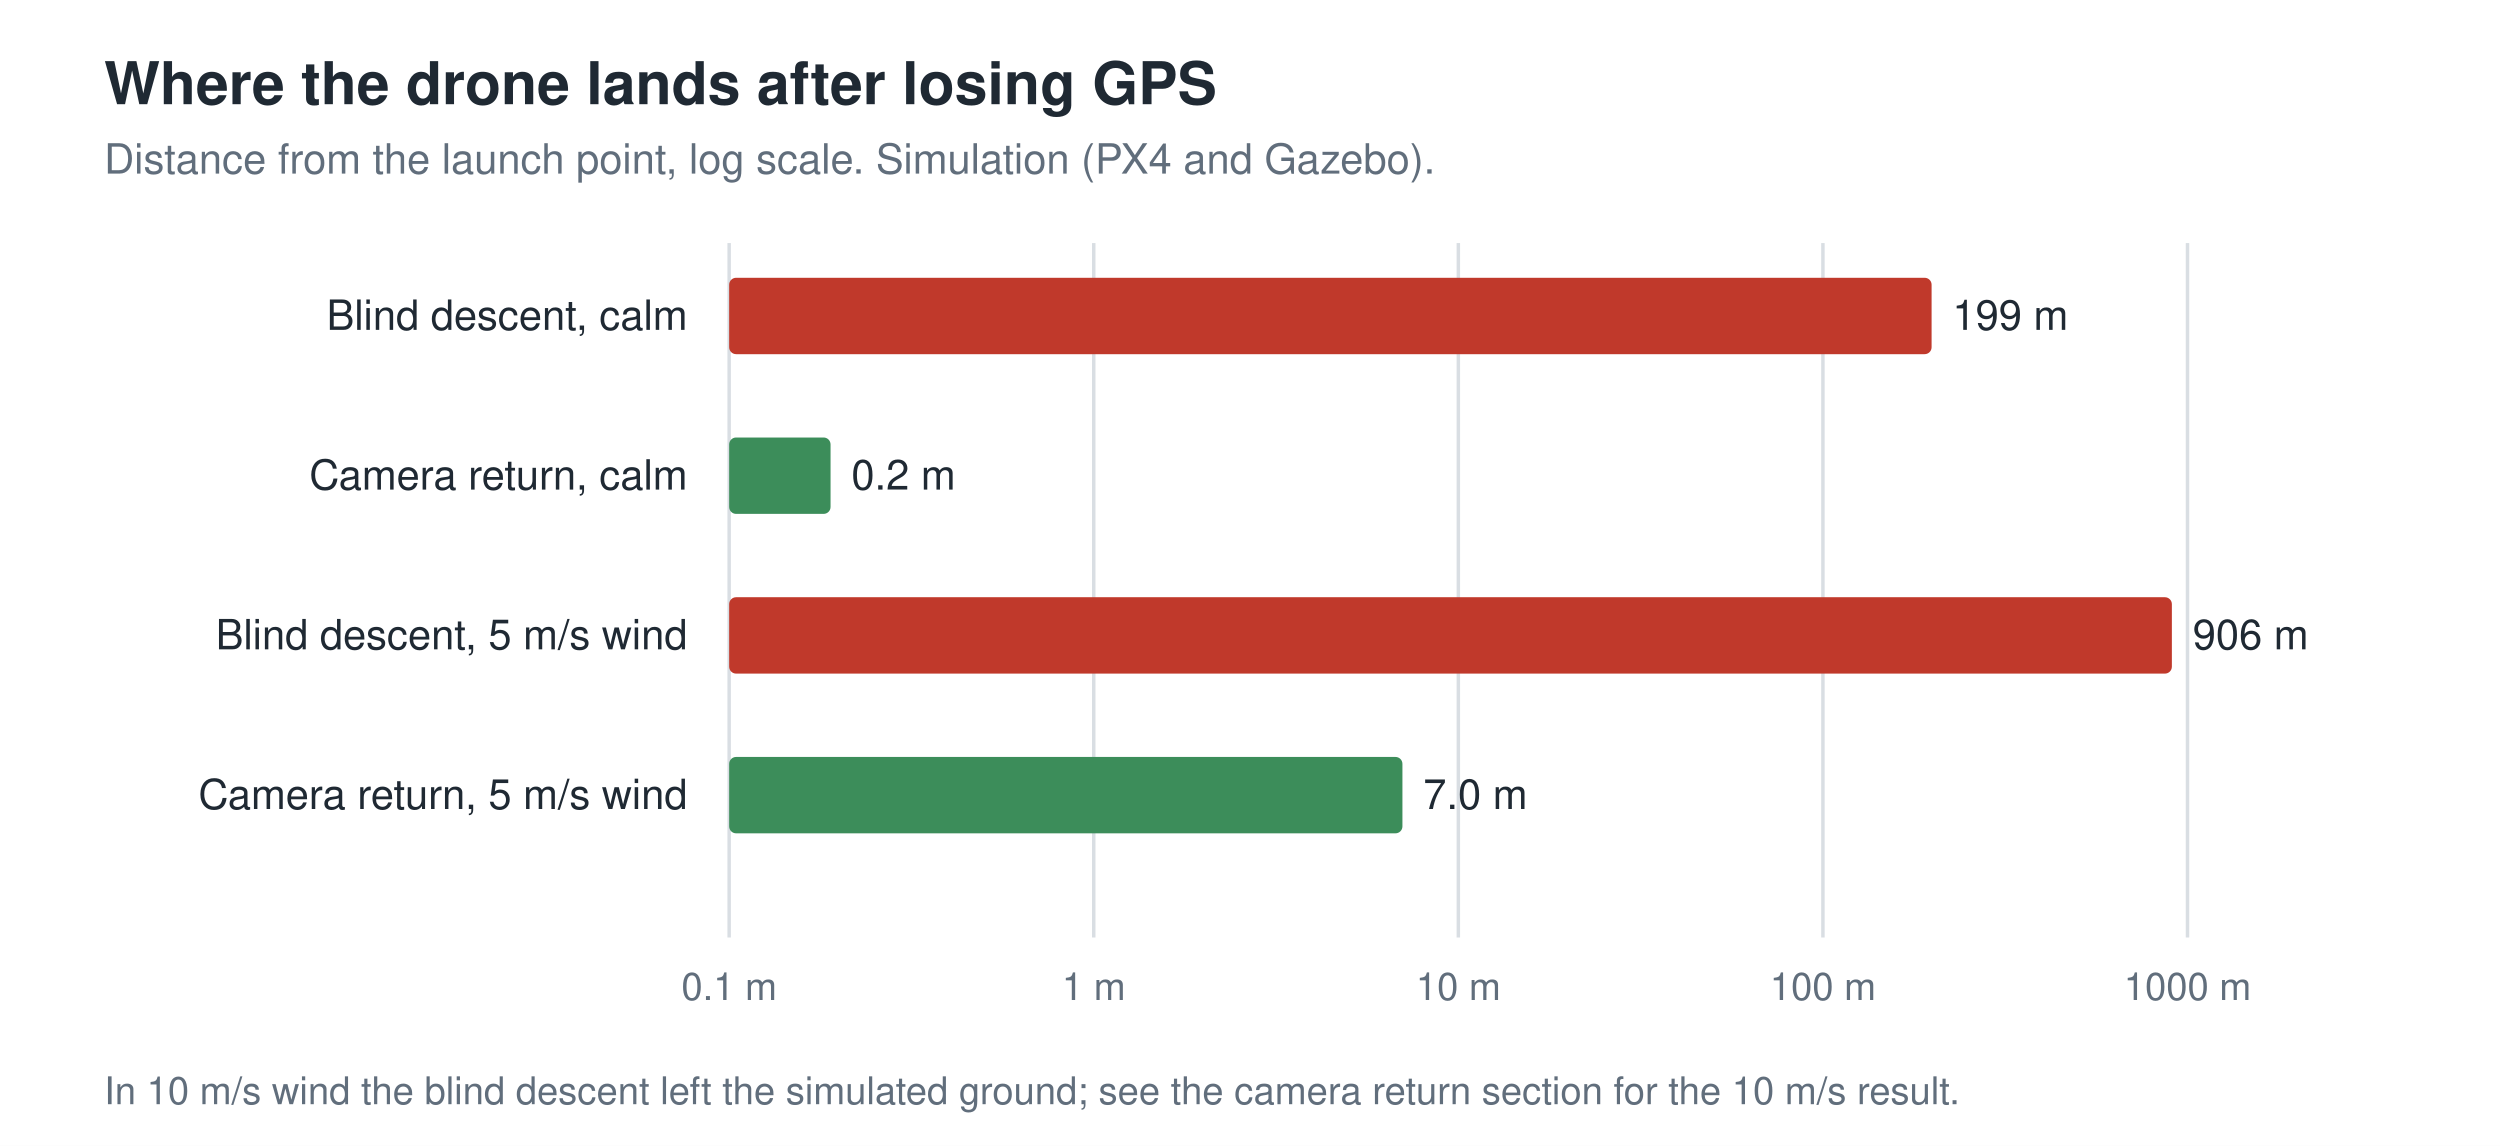
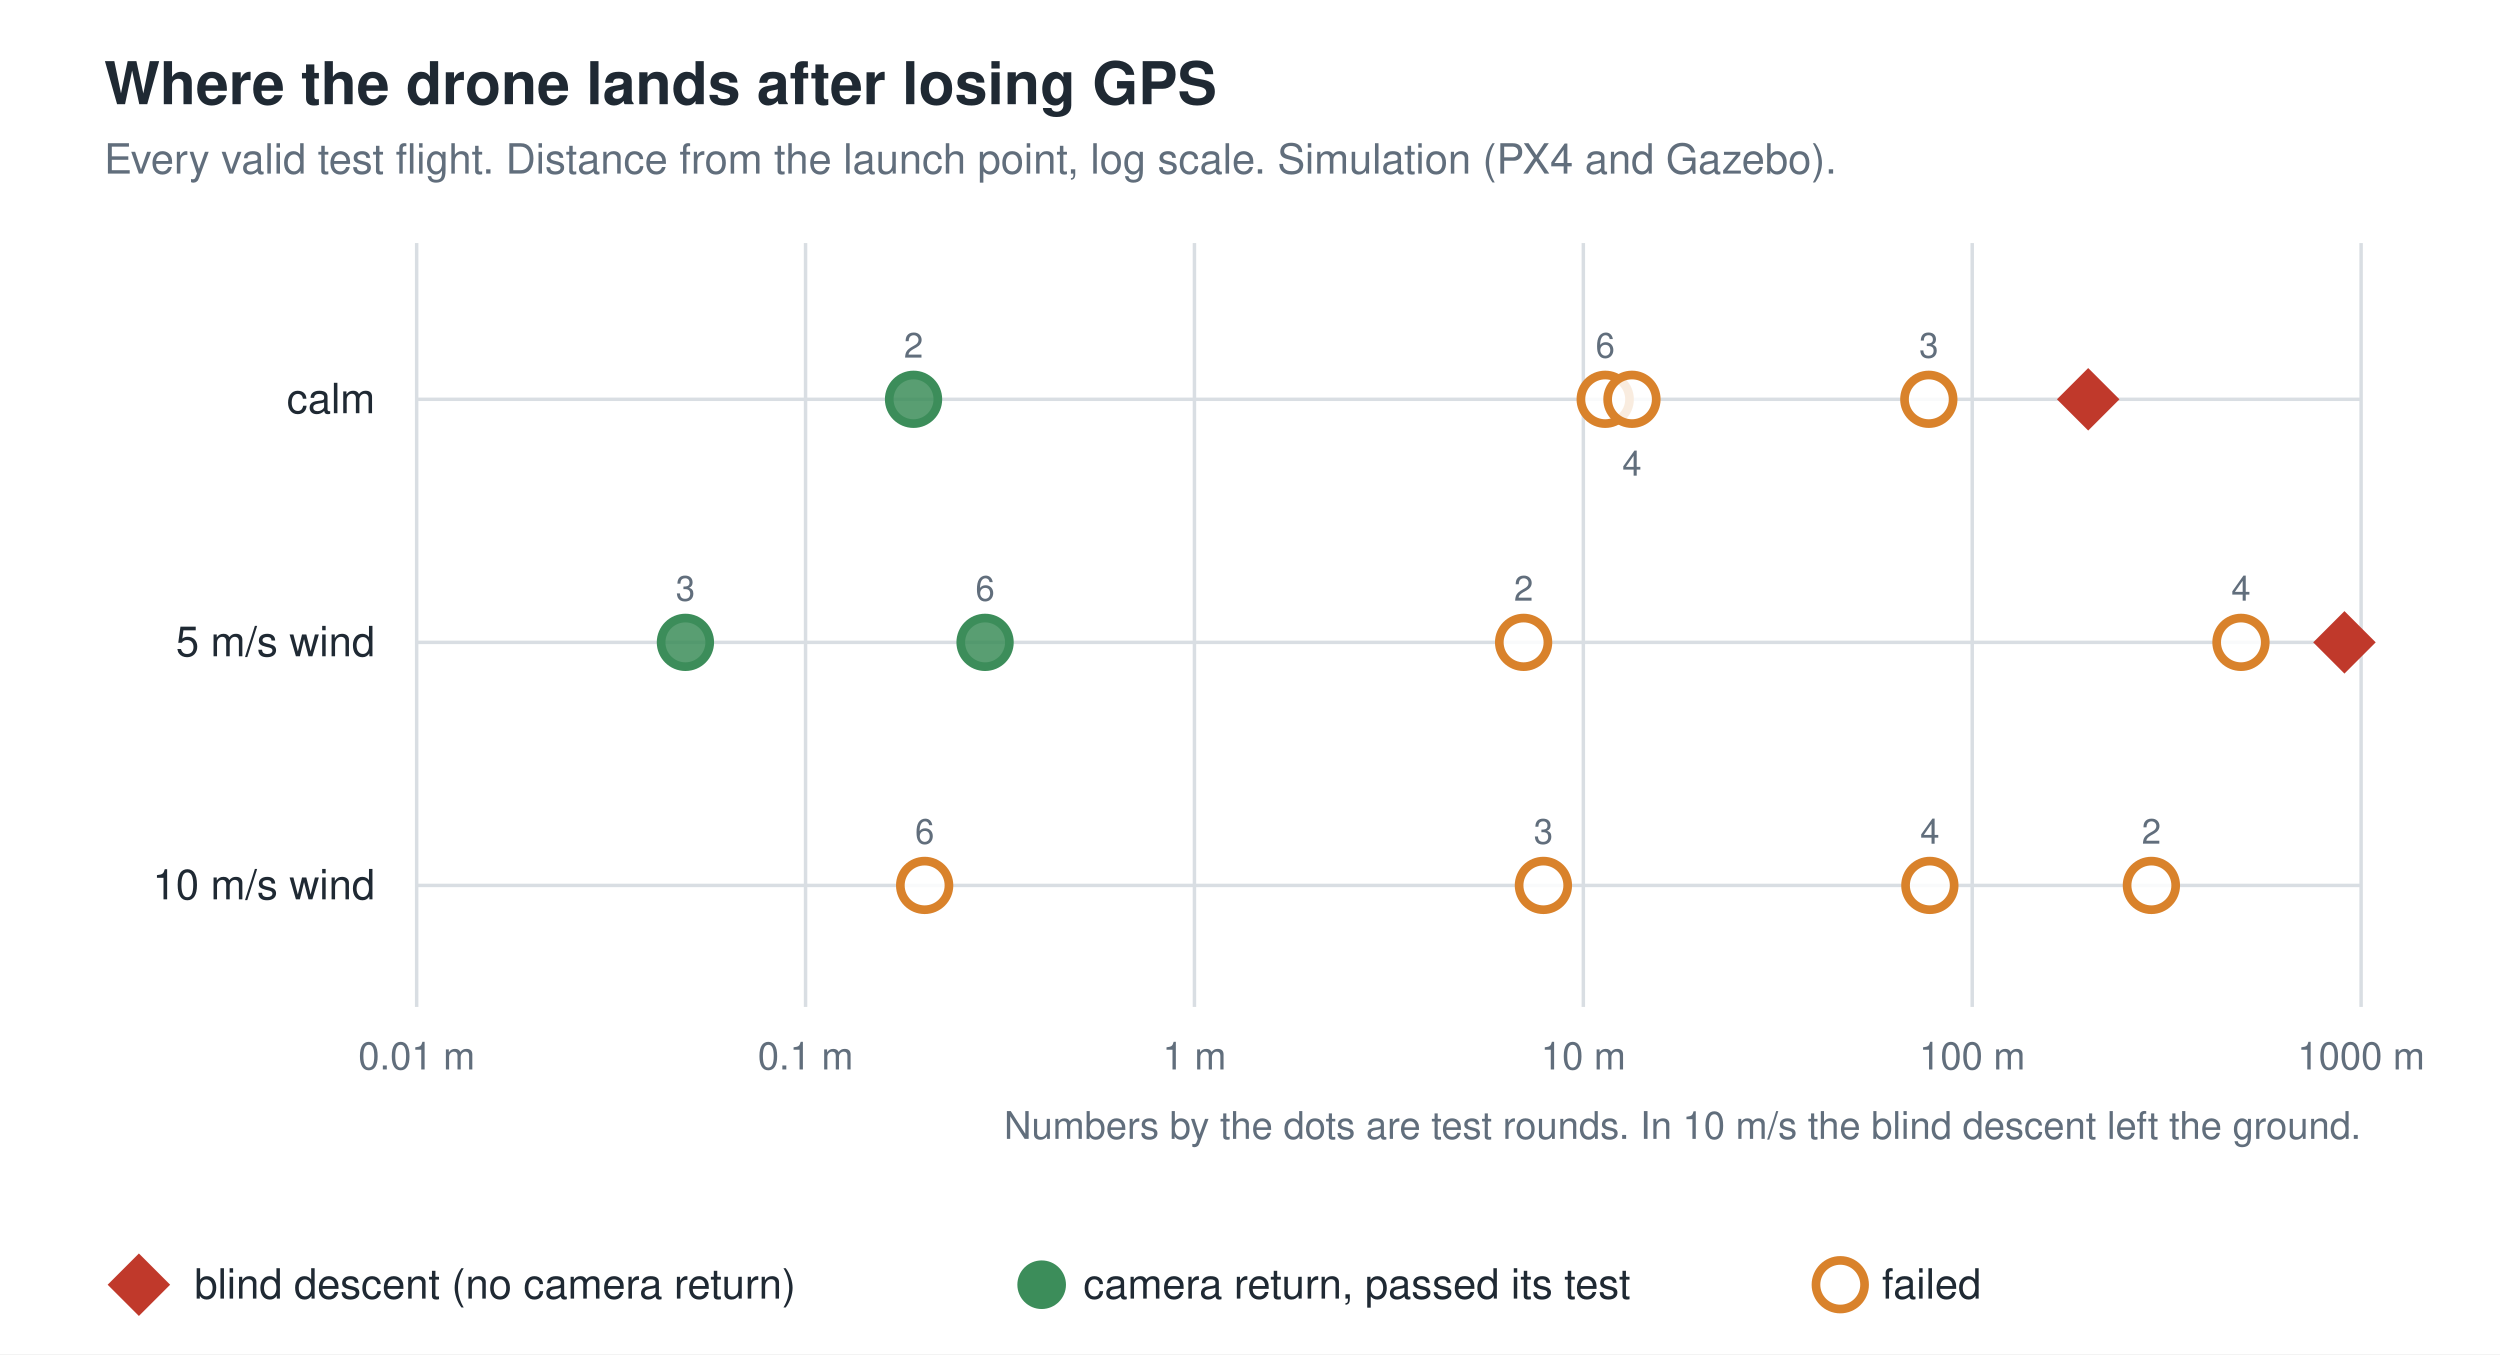
- <svg xmlns="http://www.w3.org/2000/svg" width="720" height="330" viewBox="0 0 720 330" font-family="Helvetica, Arial, sans-serif">
-   <rect width="720" height="330" fill="white" />
+ <svg xmlns="http://www.w3.org/2000/svg" width="720" height="390" viewBox="0 0 720 390" font-family="Helvetica, Arial, sans-serif">
+   <rect width="720" height="390" fill="white" />
  <text x="30.0" y="30.0" font-size="17" fill="#1f2933" text-anchor="start" font-weight="bold">Where the drone lands after losing GPS</text>
-   <text x="30.0" y="50.0" font-size="12" fill="#616e7c" text-anchor="start" font-weight="normal">Distance from the launch point, log scale. Simulation (PX4 and Gazebo).</text>
-   <line x1="210.0" x2="210.0" y1="70" y2="270" stroke="#d9dee3" />
-   <text x="210.0" y="288.0" font-size="11" fill="#616e7c" text-anchor="middle" font-weight="normal">0.1 m</text>
-   <line x1="315.0" x2="315.0" y1="70" y2="270" stroke="#d9dee3" />
-   <text x="315.0" y="288.0" font-size="11" fill="#616e7c" text-anchor="middle" font-weight="normal">1 m</text>
-   <line x1="420.0" x2="420.0" y1="70" y2="270" stroke="#d9dee3" />
-   <text x="420.0" y="288.0" font-size="11" fill="#616e7c" text-anchor="middle" font-weight="normal">10 m</text>
-   <line x1="525.0" x2="525.0" y1="70" y2="270" stroke="#d9dee3" />
-   <text x="525.0" y="288.0" font-size="11" fill="#616e7c" text-anchor="middle" font-weight="normal">100 m</text>
-   <line x1="630.0" x2="630.0" y1="70" y2="270" stroke="#d9dee3" />
-   <text x="630.0" y="288.0" font-size="11" fill="#616e7c" text-anchor="middle" font-weight="normal">1000 m</text>
-   <text x="198.0" y="95.0" font-size="12" fill="#1f2933" text-anchor="end" font-weight="normal">Blind descent, calm</text>
-   <rect x="210" y="80" width="346.3" height="22" fill="#c0392b" rx="2" />
-   <text x="562.3" y="95.0" font-size="12" fill="#1f2933" text-anchor="start" font-weight="normal">199 m</text>
-   <text x="198.0" y="141.0" font-size="12" fill="#1f2933" text-anchor="end" font-weight="normal">Camera return, calm</text>
-   <rect x="210" y="126" width="29.2" height="22" fill="#3c8d5a" rx="2" />
-   <text x="245.2" y="141.0" font-size="12" fill="#1f2933" text-anchor="start" font-weight="normal">0.2 m</text>
-   <text x="198.0" y="187.0" font-size="12" fill="#1f2933" text-anchor="end" font-weight="normal">Blind descent, 5 m/s wind</text>
-   <rect x="210" y="172" width="415.5" height="22" fill="#c0392b" rx="2" />
-   <text x="631.5" y="187.0" font-size="12" fill="#1f2933" text-anchor="start" font-weight="normal">906 m</text>
-   <text x="198.0" y="233.0" font-size="12" fill="#1f2933" text-anchor="end" font-weight="normal">Camera return, 5 m/s wind</text>
-   <rect x="210" y="218" width="193.9" height="22" fill="#3c8d5a" rx="2" />
-   <text x="409.9" y="233.0" font-size="12" fill="#1f2933" text-anchor="start" font-weight="normal">7.0 m</text>
-   <text x="30.0" y="318.0" font-size="11" fill="#616e7c" text-anchor="start" font-weight="normal">In 10 m/s wind the blind descent left the simulated ground; see the camera return section for the 10 m/s result.</text>
+   <text x="30.0" y="50.0" font-size="12" fill="#616e7c" text-anchor="start" font-weight="normal">Every valid test flight. Distance from the launch point, log scale. Simulation (PX4 and Gazebo).</text>
+   <line x1="120.0" x2="120.0" y1="70" y2="290" stroke="#d9dee3" />
+   <text x="120.0" y="308.0" font-size="11" fill="#616e7c" text-anchor="middle" font-weight="normal">0.01 m</text>
+   <line x1="232.0" x2="232.0" y1="70" y2="290" stroke="#d9dee3" />
+   <text x="232.0" y="308.0" font-size="11" fill="#616e7c" text-anchor="middle" font-weight="normal">0.1 m</text>
+   <line x1="344.0" x2="344.0" y1="70" y2="290" stroke="#d9dee3" />
+   <text x="344.0" y="308.0" font-size="11" fill="#616e7c" text-anchor="middle" font-weight="normal">1 m</text>
+   <line x1="456.0" x2="456.0" y1="70" y2="290" stroke="#d9dee3" />
+   <text x="456.0" y="308.0" font-size="11" fill="#616e7c" text-anchor="middle" font-weight="normal">10 m</text>
+   <line x1="568.0" x2="568.0" y1="70" y2="290" stroke="#d9dee3" />
+   <text x="568.0" y="308.0" font-size="11" fill="#616e7c" text-anchor="middle" font-weight="normal">100 m</text>
+   <line x1="680.0" x2="680.0" y1="70" y2="290" stroke="#d9dee3" />
+   <text x="680.0" y="308.0" font-size="11" fill="#616e7c" text-anchor="middle" font-weight="normal">1000 m</text>
+   <text x="108.0" y="119.0" font-size="12" fill="#1f2933" text-anchor="end" font-weight="normal">calm</text>
+   <line x1="120" x2="680" y1="115.0" y2="115.0" stroke="#d9dee3" />
+   <path d="M601.4,106.0 L610.4,115.0 L601.4,124.0 L592.4,115.0 Z" fill="#c0392b" />
+   <circle cx="263.1" cy="115.0" r="7" fill="#3c8d5a" stroke="#3c8d5a" stroke-width="2.5" fill-opacity="0.85" />
+   <text x="263.1" y="103.0" font-size="10" fill="#616e7c" text-anchor="middle" font-weight="normal">2</text>
+   <circle cx="462.3" cy="115.0" r="7" fill="white" stroke="#d9822b" stroke-width="2.5" fill-opacity="0.85" />
+   <text x="462.3" y="103.0" font-size="10" fill="#616e7c" text-anchor="middle" font-weight="normal">6</text>
+   <circle cx="470.0" cy="115.0" r="7" fill="white" stroke="#d9822b" stroke-width="2.5" fill-opacity="0.85" />
+   <text x="470.0" y="137.0" font-size="10" fill="#616e7c" text-anchor="middle" font-weight="normal">4</text>
+   <circle cx="555.5" cy="115.0" r="7" fill="white" stroke="#d9822b" stroke-width="2.5" fill-opacity="0.85" />
+   <text x="555.5" y="103.0" font-size="10" fill="#616e7c" text-anchor="middle" font-weight="normal">3</text>
+   <text x="108.0" y="189.0" font-size="12" fill="#1f2933" text-anchor="end" font-weight="normal">5 m/s wind</text>
+   <line x1="120" x2="680" y1="185.0" y2="185.0" stroke="#d9dee3" />
+   <path d="M675.2,176.0 L684.2,185.0 L675.2,194.0 L666.2,185.0 Z" fill="#c0392b" />
+   <circle cx="197.4" cy="185.0" r="7" fill="#3c8d5a" stroke="#3c8d5a" stroke-width="2.5" fill-opacity="0.85" />
+   <text x="197.4" y="173.0" font-size="10" fill="#616e7c" text-anchor="middle" font-weight="normal">3</text>
+   <circle cx="283.7" cy="185.0" r="7" fill="#3c8d5a" stroke="#3c8d5a" stroke-width="2.5" fill-opacity="0.85" />
+   <text x="283.7" y="173.0" font-size="10" fill="#616e7c" text-anchor="middle" font-weight="normal">6</text>
+   <circle cx="438.8" cy="185.0" r="7" fill="white" stroke="#d9822b" stroke-width="2.5" fill-opacity="0.85" />
+   <text x="438.8" y="173.0" font-size="10" fill="#616e7c" text-anchor="middle" font-weight="normal">2</text>
+   <circle cx="645.4" cy="185.0" r="7" fill="white" stroke="#d9822b" stroke-width="2.5" fill-opacity="0.85" />
+   <text x="645.4" y="173.0" font-size="10" fill="#616e7c" text-anchor="middle" font-weight="normal">4</text>
+   <text x="108.0" y="259.0" font-size="12" fill="#1f2933" text-anchor="end" font-weight="normal">10 m/s wind</text>
+   <line x1="120" x2="680" y1="255.0" y2="255.0" stroke="#d9dee3" />
+   <circle cx="266.3" cy="255.0" r="7" fill="white" stroke="#d9822b" stroke-width="2.5" fill-opacity="0.85" />
+   <text x="266.3" y="243.0" font-size="10" fill="#616e7c" text-anchor="middle" font-weight="normal">6</text>
+   <circle cx="444.5" cy="255.0" r="7" fill="white" stroke="#d9822b" stroke-width="2.5" fill-opacity="0.85" />
+   <text x="444.5" y="243.0" font-size="10" fill="#616e7c" text-anchor="middle" font-weight="normal">3</text>
+   <circle cx="555.8" cy="255.0" r="7" fill="white" stroke="#d9822b" stroke-width="2.5" fill-opacity="0.85" />
+   <text x="555.8" y="243.0" font-size="10" fill="#616e7c" text-anchor="middle" font-weight="normal">4</text>
+   <circle cx="619.6" cy="255.0" r="7" fill="white" stroke="#d9822b" stroke-width="2.5" fill-opacity="0.85" />
+   <text x="619.6" y="243.0" font-size="10" fill="#616e7c" text-anchor="middle" font-weight="normal">2</text>
+   <path d="M40,361 L49,370 L40,379 L31,370 Z" fill="#c0392b" />
+   <text x="56.0" y="374.0" font-size="12" fill="#1f2933" text-anchor="start" font-weight="normal">blind descent (no camera return)</text>
+   <circle cx="300" cy="370" r="7" fill="#3c8d5a" />
+   <text x="312.0" y="374.0" font-size="12" fill="#1f2933" text-anchor="start" font-weight="normal">camera return, passed its test</text>
+   <circle cx="530" cy="370" r="7" fill="white" stroke="#d9822b" stroke-width="2.5" />
+   <text x="542.0" y="374.0" font-size="12" fill="#1f2933" text-anchor="start" font-weight="normal">failed</text>
+   <text x="680.0" y="328.0" font-size="11" fill="#616e7c" text-anchor="end" font-weight="normal">Numbers by the dots are test rounds. In 10 m/s the blind descent left the ground.</text>
</svg>
